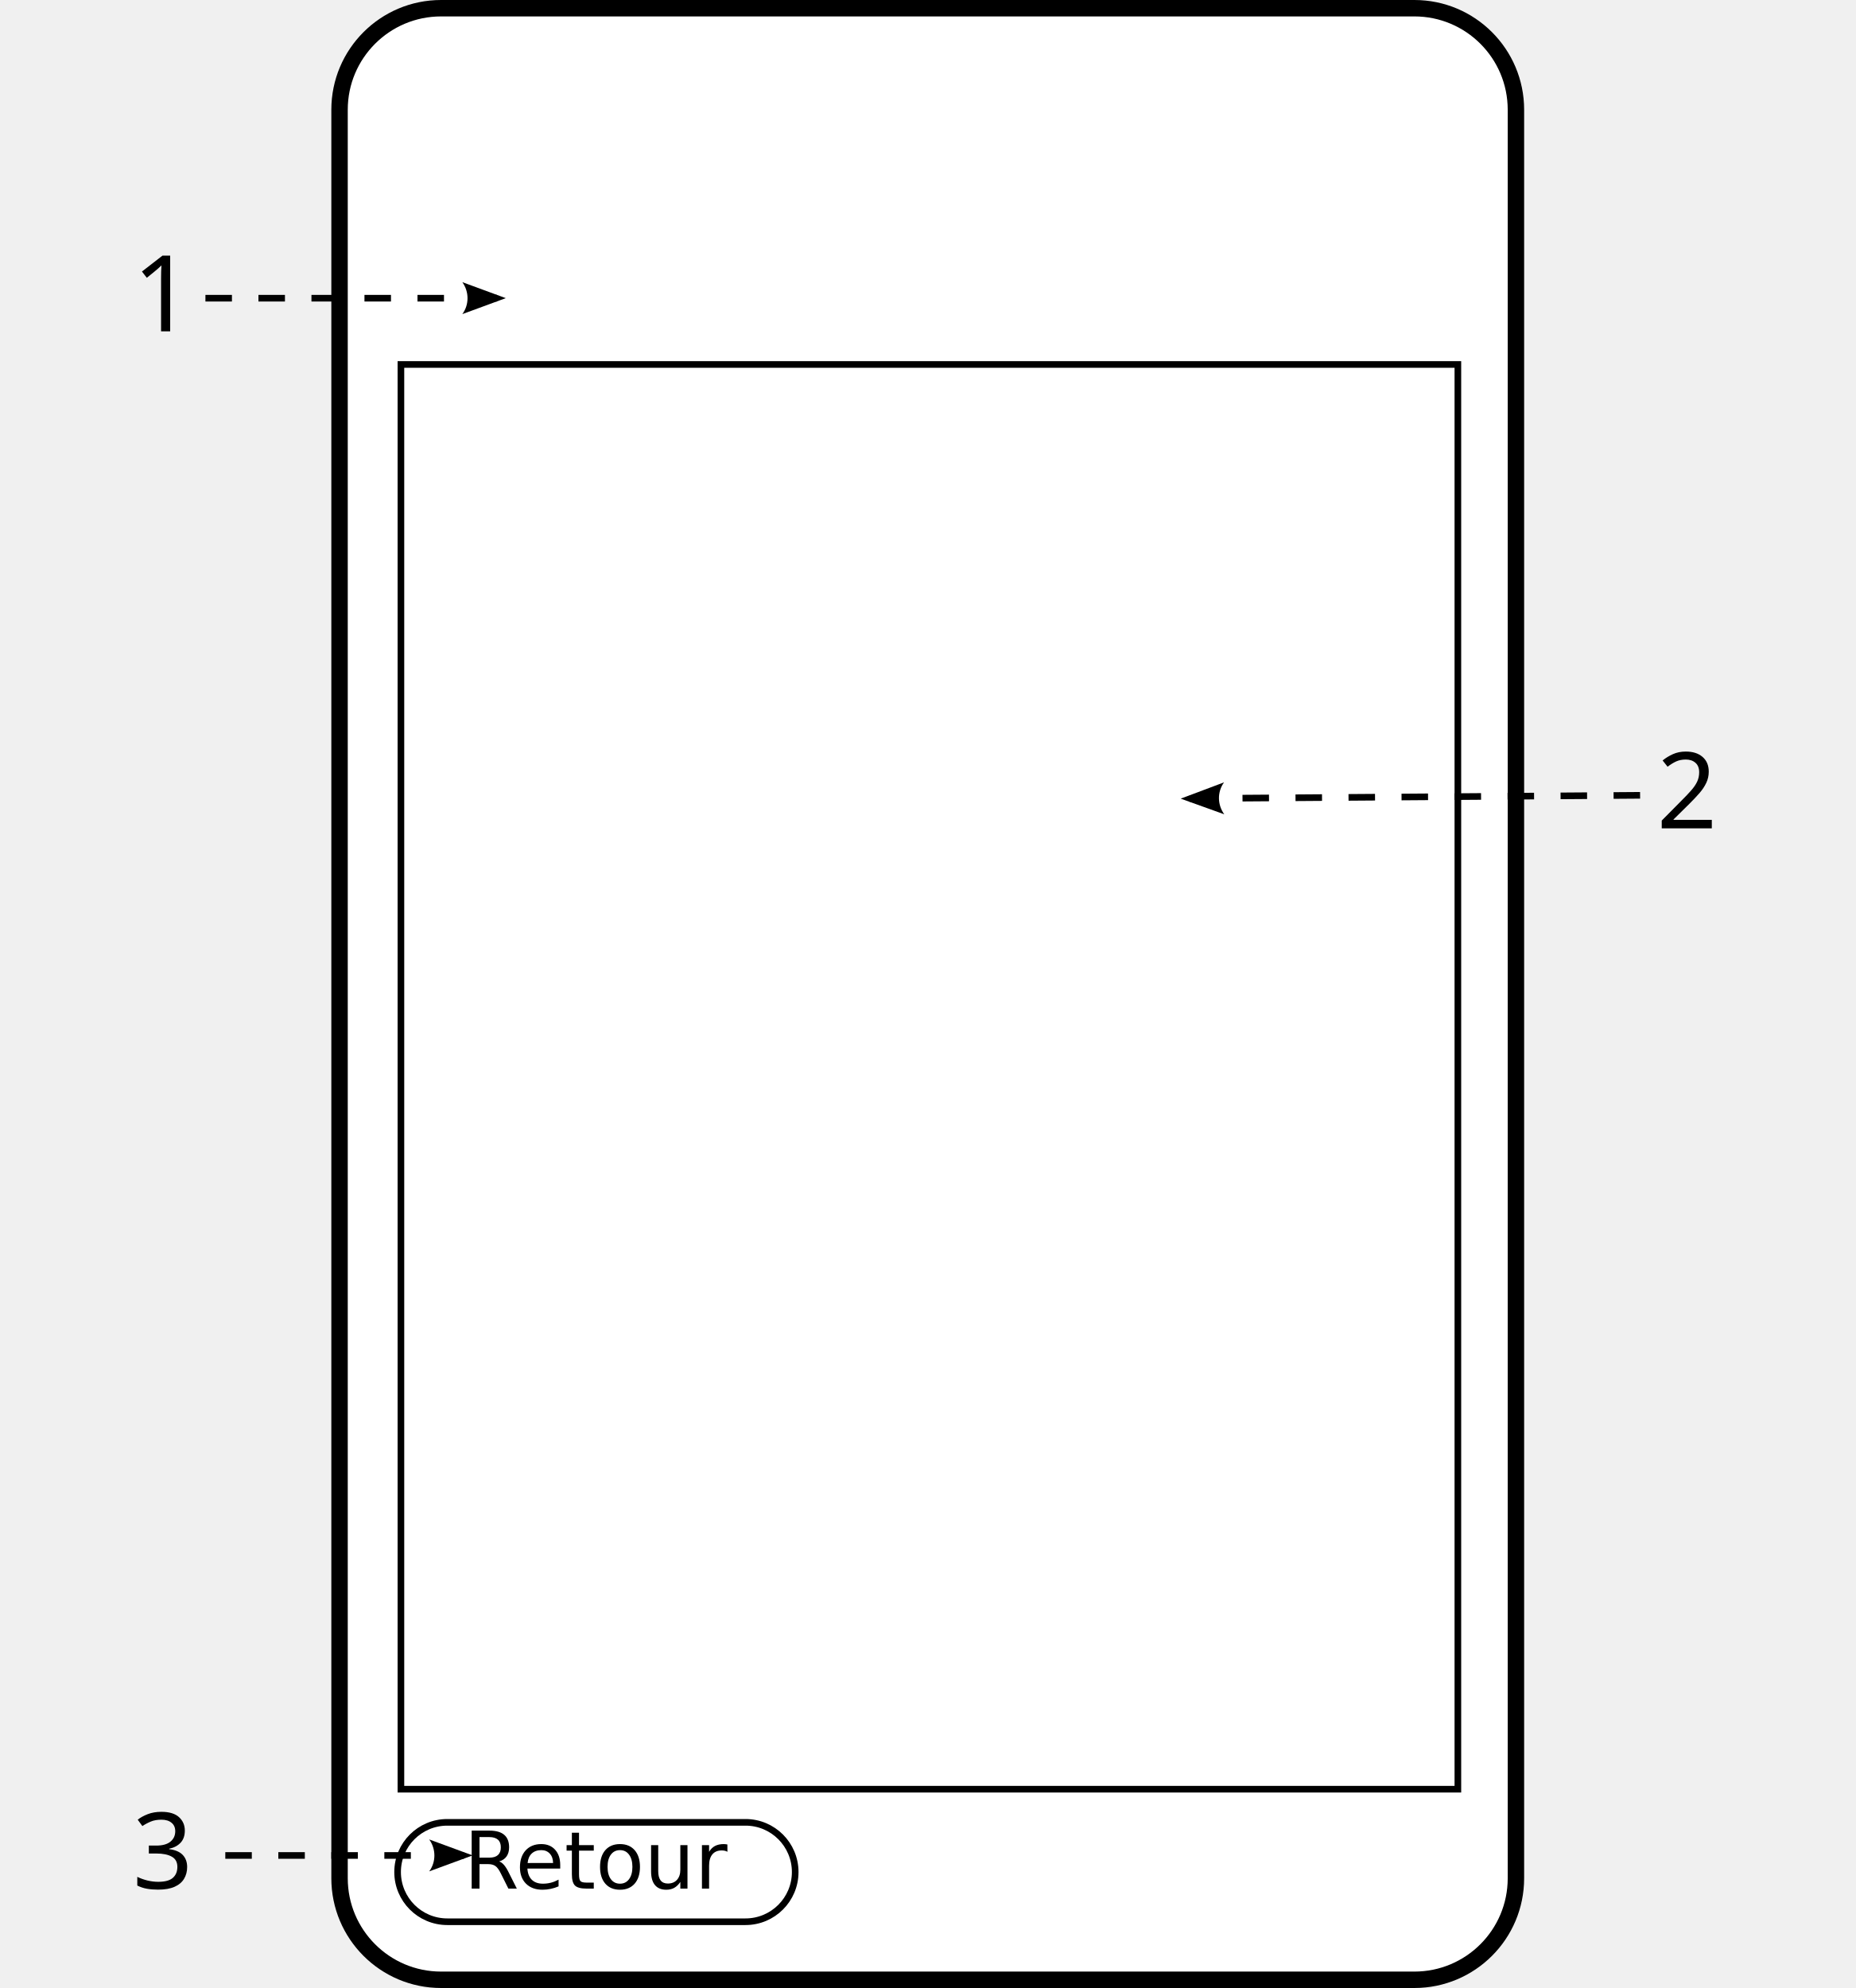
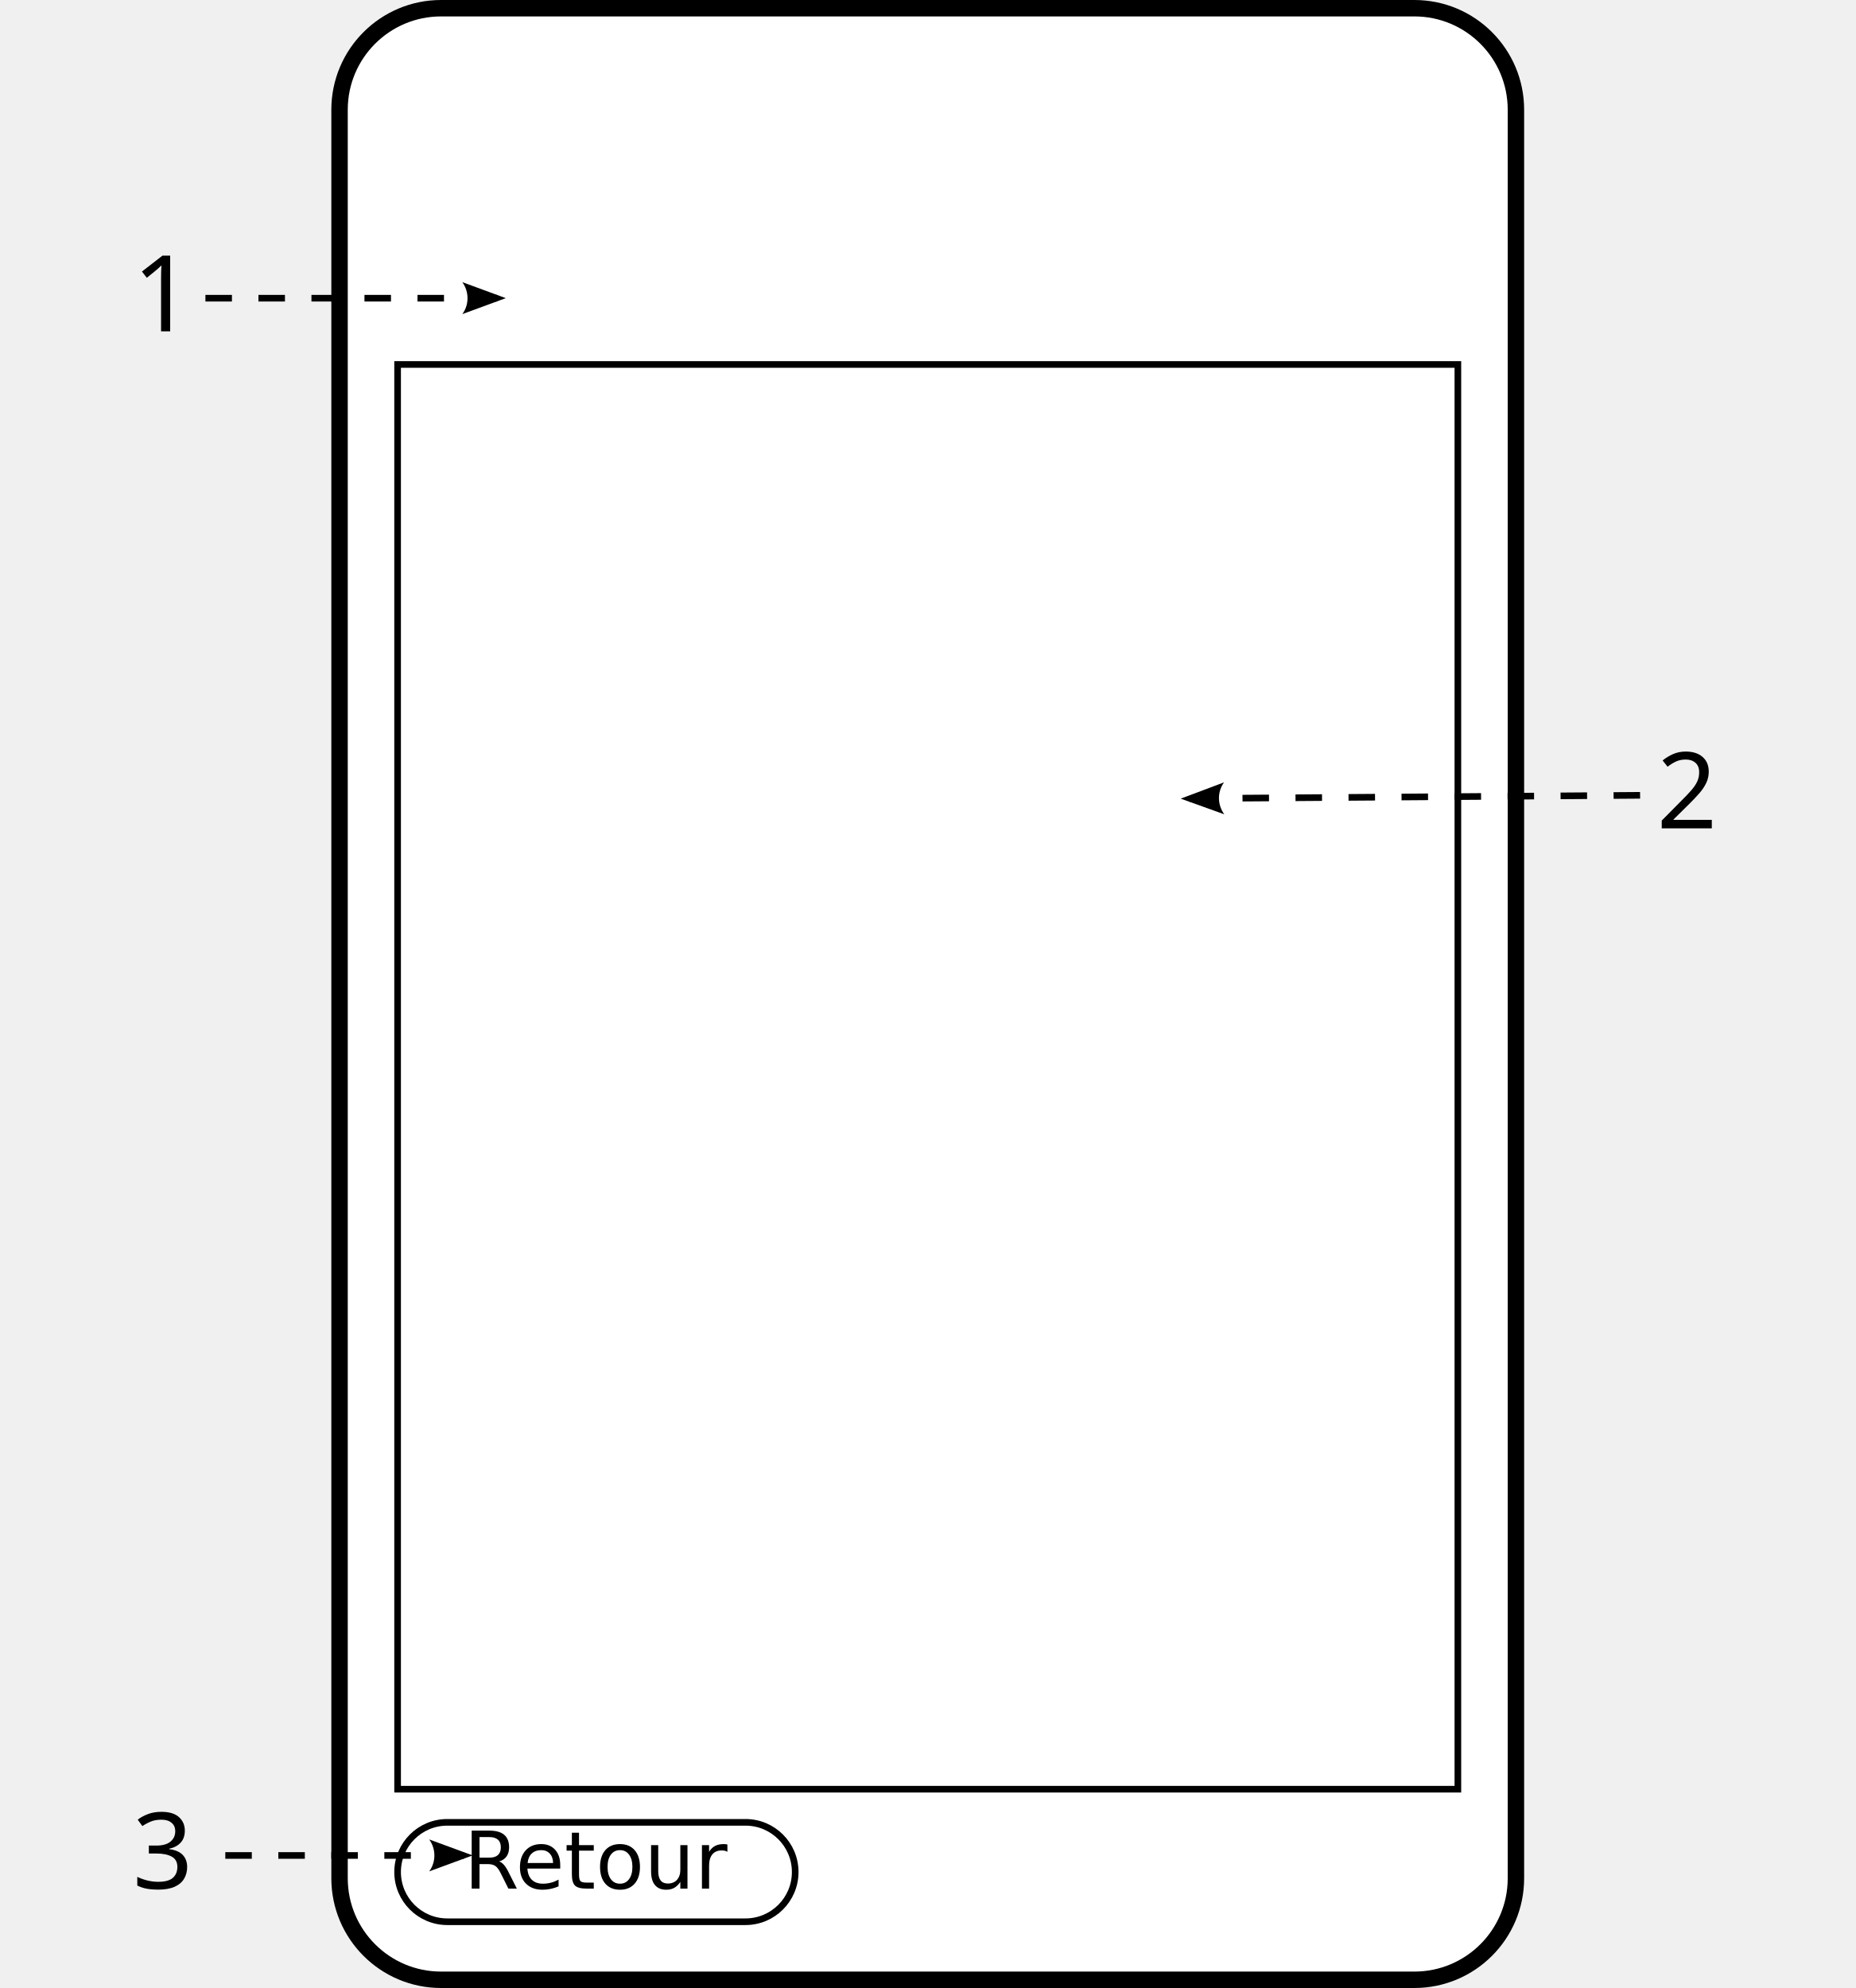
<svg xmlns="http://www.w3.org/2000/svg" version="1.0" width="560" height="600" id="svg2">
  <defs id="defs4">
    <marker refX="0" refY="0" orient="auto" id="Scissors" style="overflow:visible">
-       <path d="M 9.09,-3.606 C 8.12,-4.777 6.37,-4.736 5.062,-4.233 L -3.15,-1.155 C -5.538,-2.462 -7.898,-2.087 -7.898,-2.724 C -7.898,-3.221 -7.442,-3.112 -7.51,-4.407 C -7.576,-5.65 -8.874,-6.57 -10.1,-6.488 C -11.328,-6.496 -12.6,-5.555 -12.611,-4.258 C -12.702,-2.952 -11.604,-1.739 -10.304,-1.653 C -8.782,-1.427 -6.086,-2.349 -4.821,-0.082 C -5.763,1.656 -7.435,1.661 -8.947,1.574 C -10.201,1.501 -11.709,1.861 -12.307,3.095 C -12.886,4.277 -12.318,5.959 -10.99,6.321 C -9.65,6.813 -7.81,6.191 -7.491,4.65 C -7.245,3.462 -8.086,2.904 -7.764,2.473 C -7.52,2.148 -5.973,2.336 -3.216,1.098 L 5.676,4.233 C 6.8,4.547 8.173,4.536 9.168,3.431 L -0.052,-0.054 L 9.09,-3.606 z M -9.218,-5.507 C -7.923,-4.784 -8.029,-2.823 -9.374,-2.443 C -10.591,-2.02 -12.145,-3.202 -11.758,-4.521 C -11.53,-5.603 -10.104,-6.001 -9.218,-5.507 L -9.218,-5.507 z M -9.162,2.511 C -7.811,3.01 -8.04,5.295 -9.414,5.602 C -10.325,5.919 -11.627,5.464 -11.72,4.39 C -11.897,3.085 -10.363,1.906 -9.162,2.511 L -9.162,2.511 z" id="schere" style="marker-start:none" />
+       <path d="M 9.09,-3.606 C 8.12,-4.777 6.37,-4.736 5.062,-4.233 l -8.212,3.078 c -2.388,-1.307 -4.748,-0.933 -4.748,-1.569 0,-0.497 0.457,-0.388 0.388,-1.683 -0.066,-1.243 -1.364,-2.163 -2.59,-2.082 -1.227,-0.007 -2.499,0.933 -2.51,2.23 -0.091,1.306 1.007,2.52 2.307,2.605 1.522,0.227 4.218,-0.696 5.483,1.571 -0.942,1.738 -2.614,1.743 -4.126,1.656 -1.255,-0.072 -2.762,0.287 -3.361,1.521 -0.578,1.182 -0.011,2.865 1.317,3.226 1.34,0.492 3.181,-0.13 3.499,-1.671 0.246,-1.188 -0.595,-1.746 -0.273,-2.177 0.244,-0.325 1.791,-0.137 4.547,-1.375 L 5.676,4.233 C 6.8,4.547 8.173,4.536 9.168,3.431 L -0.052,-0.054 9.09,-3.606 z m -18.308,-1.901 c 1.295,0.723 1.189,2.684 -0.156,3.063 -1.217,0.424 -2.771,-0.759 -2.383,-2.077 0.227,-1.082 1.653,-1.481 2.54,-0.986 l 0,0 z m 0.056,8.017 c 1.351,0.499 1.121,2.784 -0.252,3.092 -0.911,0.316 -2.214,-0.139 -2.306,-1.212 -0.178,-1.305 1.356,-2.484 2.558,-1.879 l 0,0 z" id="schere" style="marker-start:none" />
    </marker>
    <marker refX="0" refY="0" orient="auto" id="Torso" style="overflow:visible">
      <g transform="scale(0.7,0.7)" id="g5959">
-         <path d="M -4.779,-3.24 C -2.429,-2.874 0.521,-1.302 0.258,0.388 C -0.005,2.078 -2.213,2.618 -4.563,2.252 C -6.913,1.886 -8.521,0.752 -8.258,-0.938 C -7.995,-2.628 -7.13,-3.605 -4.779,-3.24 z" id="path5961" style="fill:none;stroke:#000000;stroke-width:1.25;marker-start:none;marker-mid:none;marker-end:none" />
+         <path d="m -4.779,-3.24 c 2.35,0.366 5.3,1.938 5.037,3.627 C -0.005,2.078 -2.213,2.618 -4.563,2.252 -6.913,1.886 -8.521,0.752 -8.258,-0.938 -7.995,-2.628 -7.13,-3.605 -4.779,-3.24 z" id="path5961" style="fill:none;stroke:#000000;stroke-width:1.25;marker-start:none;marker-mid:none;marker-end:none" />
        <path d="M 4.46,0.089 C -2.556,-4.378 5.225,-3.906 -0.848,-8.72" id="path5963" style="fill:none;stroke:#000000;stroke-width:1pt;marker-end:none" />
        <path d="M 4.93,0.058 C -1.387,1.749 1.803,5.478 -4.945,7.546" id="path5965" style="fill:none;stroke:#000000;stroke-width:1pt;marker-start:none;marker-end:none" />
        <rect width="2.637" height="2.761" x="-10.392" y="-1.741" transform="matrix(0.527536,-0.849533,0.887668,0.460484,0,0)" id="rect5967" style="fill-rule:evenodd;stroke-width:1pt;marker-end:none" />
        <rect width="2.733" height="2.861" x="4.959" y="-7.963" transform="matrix(0.671205,-0.741272,0.790802,0.612072,0,0)" id="rect5969" style="fill-rule:evenodd;stroke-width:1pt;marker-end:none" />
-         <path d="M 16.78,-28.685 C 16.78,-28.349 16.508,-28.077 16.173,-28.077 C 15.837,-28.077 15.565,-28.349 15.565,-28.685 C 15.565,-29.021 15.837,-29.293 16.173,-29.293 C 16.508,-29.293 16.78,-29.021 16.78,-28.685 z" transform="matrix(0,-1.109517,1.109517,0,25.96648,19.71619)" id="path5971" style="fill:#ff0000;fill-opacity:0.75;fill-rule:evenodd;stroke:#000000;stroke-width:1pt;marker-start:none;marker-end:none" />
-         <path d="M 16.78,-28.685 C 16.78,-28.349 16.508,-28.077 16.173,-28.077 C 15.837,-28.077 15.565,-28.349 15.565,-28.685 C 15.565,-29.021 15.837,-29.293 16.173,-29.293 C 16.508,-29.293 16.78,-29.021 16.78,-28.685 z" transform="matrix(0,-1.109517,1.109517,0,26.8245,16.99126)" id="path5973" style="fill:#ff0000;fill-opacity:0.75;fill-rule:evenodd;stroke:#000000;stroke-width:1pt;marker-start:none;marker-end:none" />
+         <path d="m 16.78,-28.685 c 3.16e-4,0.336 -0.272,0.608 -0.607,0.608 -0.336,0 -0.608,-0.272 -0.607,-0.608 -3.16e-4,-0.336 0.272,-0.608 0.607,-0.608 0.336,0 0.608,0.272 0.607,0.608 z" transform="matrix(0,-1.109517,1.109517,0,25.96648,19.71619)" id="path5971" style="fill:#ff0000;fill-opacity:0.75;fill-rule:evenodd;stroke:#000000;stroke-width:1pt;marker-start:none;marker-end:none" />
+         <path d="m 16.78,-28.685 c 3.16e-4,0.336 -0.272,0.608 -0.607,0.608 -0.336,0 -0.608,-0.272 -0.607,-0.608 -3.16e-4,-0.336 0.272,-0.608 0.607,-0.608 0.336,0 0.608,0.272 0.607,0.608 z" transform="matrix(0,-1.109517,1.109517,0,26.8245,16.99126)" id="path5973" style="fill:#ff0000;fill-opacity:0.75;fill-rule:evenodd;stroke:#000000;stroke-width:1pt;marker-start:none;marker-end:none" />
      </g>
    </marker>
    <marker refX="0" refY="0" orient="auto" id="TriangleInM" style="overflow:visible">
-       <path d="M 5.77,0 L -2.88,5 L -2.88,-5 L 5.77,0 z" transform="scale(-0.4,-0.4)" id="path5883" style="fill-rule:evenodd;stroke:#000000;stroke-width:1pt;marker-start:none" />
+       <path d="m 5.77,0 -8.65,5 0,-10 8.65,5 z" transform="scale(-0.4,-0.4)" id="path5883" style="fill-rule:evenodd;stroke:#000000;stroke-width:1pt;marker-start:none" />
    </marker>
    <marker refX="0" refY="0" orient="auto" id="Arrow2Mstart" style="overflow:visible">
-       <path d="M 8.719,4.034 L -2.207,0.016 L 8.719,-4.002 C 6.973,-1.63 6.983,1.616 8.719,4.034 L 8.719,4.034 z" transform="scale(0.6,0.6)" id="path5770" style="font-size:12px;fill-rule:evenodd;stroke-width:0.625;stroke-linejoin:round" />
+       <path d="M 8.719,4.034 -2.207,0.016 8.719,-4.002 c -1.745,2.372 -1.735,5.617 -6e-7,8.035 l 0,0 z" transform="scale(0.6,0.6)" id="path5770" style="font-size:12px;fill-rule:evenodd;stroke-width:0.625;stroke-linejoin:round" />
    </marker>
    <marker refX="0" refY="0" orient="auto" id="Arrow1Lstart" style="overflow:visible">
-       <path d="M 0,0 L 5,-5 L -12.5,0 L 5,5 L 0,0 z" transform="matrix(0.8,0,0,0.8,10,0)" id="path5746" style="fill-rule:evenodd;stroke:#000000;stroke-width:1pt;marker-start:none" />
+       <path d="M 0,0 5,-5 -12.5,0 5,5 0,0 z" transform="matrix(0.8,0,0,0.8,10,0)" id="path5746" style="fill-rule:evenodd;stroke:#000000;stroke-width:1pt;marker-start:none" />
    </marker>
  </defs>
-   <g id="layer1" transform="translate(70.57025,-53.44498)">
-     <rect width="355.044" height="595.044" ry="30.646" x="31.908" y="55.923" id="rect2385" style="fill:#ffffff;fill-opacity:1;fill-rule:evenodd;stroke:#000000;stroke-width:4.956;stroke-linecap:butt;stroke-linejoin:miter;stroke-miterlimit:4;stroke-dasharray:none;stroke-opacity:1" />
+   <g transform="translate(70.57025,-53.44498)" id="layer1">
+     <rect width="355.044" height="595.044" ry="30.646" x="31.908" y="55.923" id="rect2385" style="fill:#ffffff;fill-opacity:1;fill-rule:evenodd;stroke:#000000;stroke-width:4.956;stroke-linecap:butt;stroke-linejoin:miter;stroke-miterlimit:4;stroke-opacity:1;stroke-dasharray:none" />
    <text x="125.714" y="575.219" id="text5705" xml:space="preserve" style="font-size:40px;font-style:normal;font-variant:normal;font-weight:normal;font-stretch:normal;fill:#000000;fill-opacity:1;stroke:none;font-family:Serif;-inkscape-font-specification:Serif">
      <tspan x="125.714" y="575.219" id="tspan5707" />
    </text>
    <text x="178.571" y="269.505" id="text5709" xml:space="preserve" style="font-size:40px;font-style:normal;font-variant:normal;font-weight:normal;font-stretch:normal;fill:#000000;fill-opacity:1;stroke:none;font-family:Sans;-inkscape-font-specification:Sans">
      <tspan x="178.571" y="269.505" id="tspan5711" />
    </text>
    <text x="408.571" y="335.219" id="text10915" xml:space="preserve" style="font-size:40px;font-style:normal;font-variant:normal;font-weight:normal;font-stretch:normal;fill:#000000;fill-opacity:1;stroke:none;font-family:Sans;-inkscape-font-specification:Sans">
      <tspan x="408.571" y="335.219" id="tspan10917" />
    </text>
    <text x="-30.57" y="153.445" id="text10923" xml:space="preserve" style="font-size:32px;font-style:normal;font-variant:normal;font-weight:normal;font-stretch:normal;fill:#000000;fill-opacity:1;stroke:none;font-family:Utopia;-inkscape-font-specification:Utopia">
      <tspan x="-30.57" y="153.445" id="tspan10925">1</tspan>
    </text>
    <text x="429.43" y="303.445" id="text10927" xml:space="preserve" style="font-size:32px;font-style:normal;font-variant:normal;font-weight:normal;font-stretch:normal;fill:#000000;fill-opacity:1;stroke:none;font-family:Utopia;-inkscape-font-specification:Utopia">
      <tspan x="429.43" y="303.445" id="tspan10929">2</tspan>
    </text>
-     <path style="fill:none;fill-rule:evenodd;stroke:#000000;stroke-width:2;stroke-linecap:butt;stroke-linejoin:miter;stroke-opacity:1;stroke-miterlimit:4;stroke-dasharray:8, 8;stroke-dashoffset:0;marker-start:url(#Arrow2Mstart)" d="M 150,90 L 60,90" id="path3234" transform="translate(-70.57025,53.44498)" />
-     <rect style="fill:#ffffff;fill-opacity:1;stroke:#000000;stroke-width:2;stroke-miterlimit:4;stroke-opacity:1;stroke-dasharray:none;stroke-dashoffset:0" id="rect3696" width="120" height="30" x="120" y="550" transform="translate(-70.57025,53.44498)" ry="15" />
-     <text xml:space="preserve" style="font-size:24px;font-style:normal;font-weight:normal;fill:#000000;fill-opacity:1;stroke:none;font-family:Bitstream Vera Sans" x="69.43" y="623.445" id="text3714">
-       <tspan id="tspan3716" x="69.43" y="623.445">Retour</tspan>
+     <path d="M 150,90 60,90" transform="translate(-70.57025,53.44498)" id="path3234" style="fill:none;stroke:#000000;stroke-width:2;stroke-linecap:butt;stroke-linejoin:miter;stroke-miterlimit:4;stroke-opacity:1;stroke-dasharray:8, 8;stroke-dashoffset:0;marker-start:url(#Arrow2Mstart)" />
+     <rect width="120" height="30" ry="15" x="120" y="550" transform="translate(-70.57025,53.44498)" id="rect3696" style="fill:#ffffff;fill-opacity:1;stroke:#000000;stroke-width:2;stroke-miterlimit:4;stroke-opacity:1;stroke-dasharray:none;stroke-dashoffset:0" />
+     <text x="69.43" y="623.445" id="text3714" xml:space="preserve" style="font-size:24px;font-style:normal;font-weight:normal;fill:#000000;fill-opacity:1;stroke:none;font-family:Bitstream Vera Sans">
+       <tspan x="69.43" y="623.445" id="tspan3716">Retour</tspan>
    </text>
-     <rect style="fill:#ffffff;fill-opacity:1;stroke:#000000;stroke-width:2;stroke-miterlimit:4;stroke-opacity:1;stroke-dasharray:none;stroke-dashoffset:0" id="rect2870" width="319" height="430" x="50.43" y="163.445" />
-     <path style="fill:none;stroke:#000000;stroke-width:2;stroke-linecap:butt;stroke-linejoin:miter;stroke-opacity:1;stroke-miterlimit:4;stroke-dasharray:8, 8;stroke-dashoffset:0;marker-start:url(#Arrow2Mstart)" d="m 359,241 141,-1" id="path3720" transform="translate(-70.57025,53.44498)" />
-     <path style="fill:none;stroke:#000000;stroke-width:2;stroke-linecap:butt;stroke-linejoin:miter;stroke-opacity:1;stroke-miterlimit:4;stroke-dasharray:8, 8;stroke-dashoffset:0;marker-start:url(#Arrow2Mstart)" d="m 140,560 -80,0" id="path3726" transform="translate(-70.57025,53.44498)" />
-     <text xml:space="preserve" style="font-size:32px;font-style:normal;font-variant:normal;font-weight:normal;font-stretch:normal;fill:#000000;fill-opacity:1;stroke:none;font-family:Utopia;-inkscape-font-specification:Utopia" x="-30.57" y="623.445" id="text3927">
-       <tspan id="tspan3929" x="-30.57" y="623.445">3</tspan>
+     <rect width="320" height="430" x="120" y="110" transform="translate(-70.57025,53.44498)" id="rect2870" style="fill:#ffffff;fill-opacity:1;stroke:#000000;stroke-width:2;stroke-miterlimit:4;stroke-opacity:1;stroke-dasharray:none;stroke-dashoffset:0" />
+     <path d="m 359,241 141,-1" transform="translate(-70.57025,53.44498)" id="path3720" style="fill:none;stroke:#000000;stroke-width:2;stroke-linecap:butt;stroke-linejoin:miter;stroke-miterlimit:4;stroke-opacity:1;stroke-dasharray:8, 8;stroke-dashoffset:0;marker-start:url(#Arrow2Mstart)" />
+     <path d="m 140,560 -80,0" transform="translate(-70.57025,53.44498)" id="path3726" style="fill:none;stroke:#000000;stroke-width:2;stroke-linecap:butt;stroke-linejoin:miter;stroke-miterlimit:4;stroke-opacity:1;stroke-dasharray:8, 8;stroke-dashoffset:0;marker-start:url(#Arrow2Mstart)" />
+     <text x="-30.57" y="623.445" id="text3927" xml:space="preserve" style="font-size:32px;font-style:normal;font-variant:normal;font-weight:normal;font-stretch:normal;fill:#000000;fill-opacity:1;stroke:none;font-family:Utopia;-inkscape-font-specification:Utopia">
+       <tspan x="-30.57" y="623.445" id="tspan3929">3</tspan>
    </text>
  </g>
</svg>
